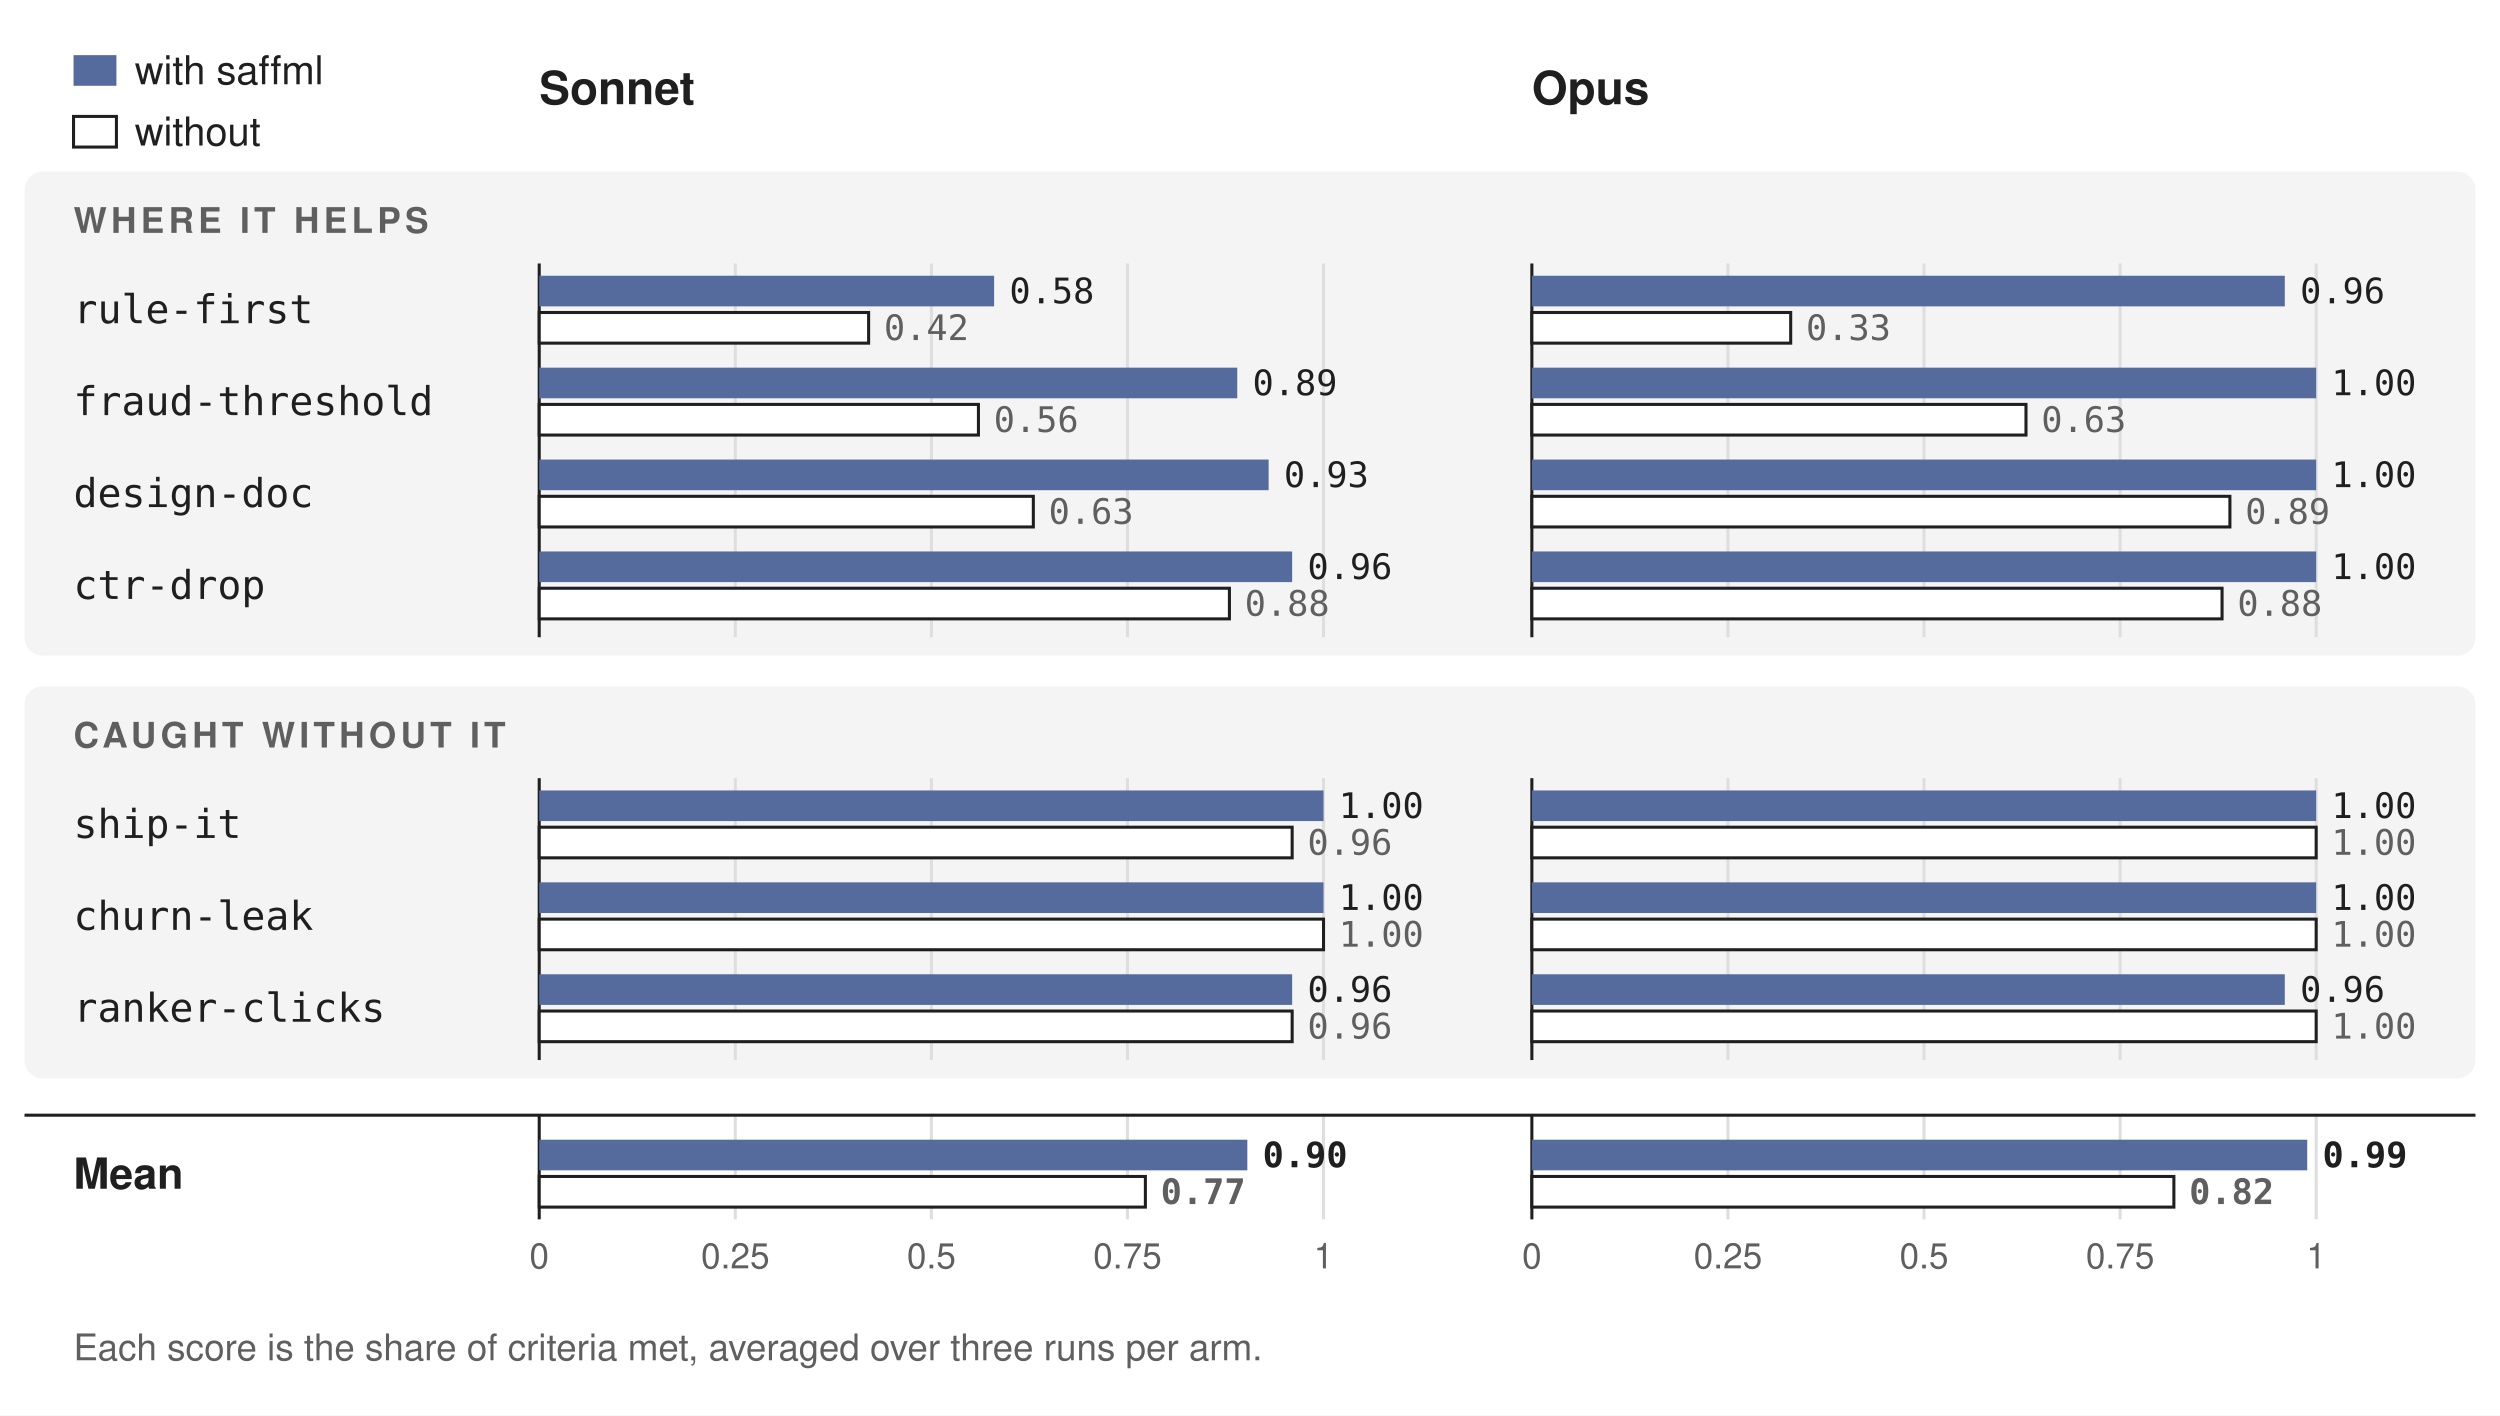
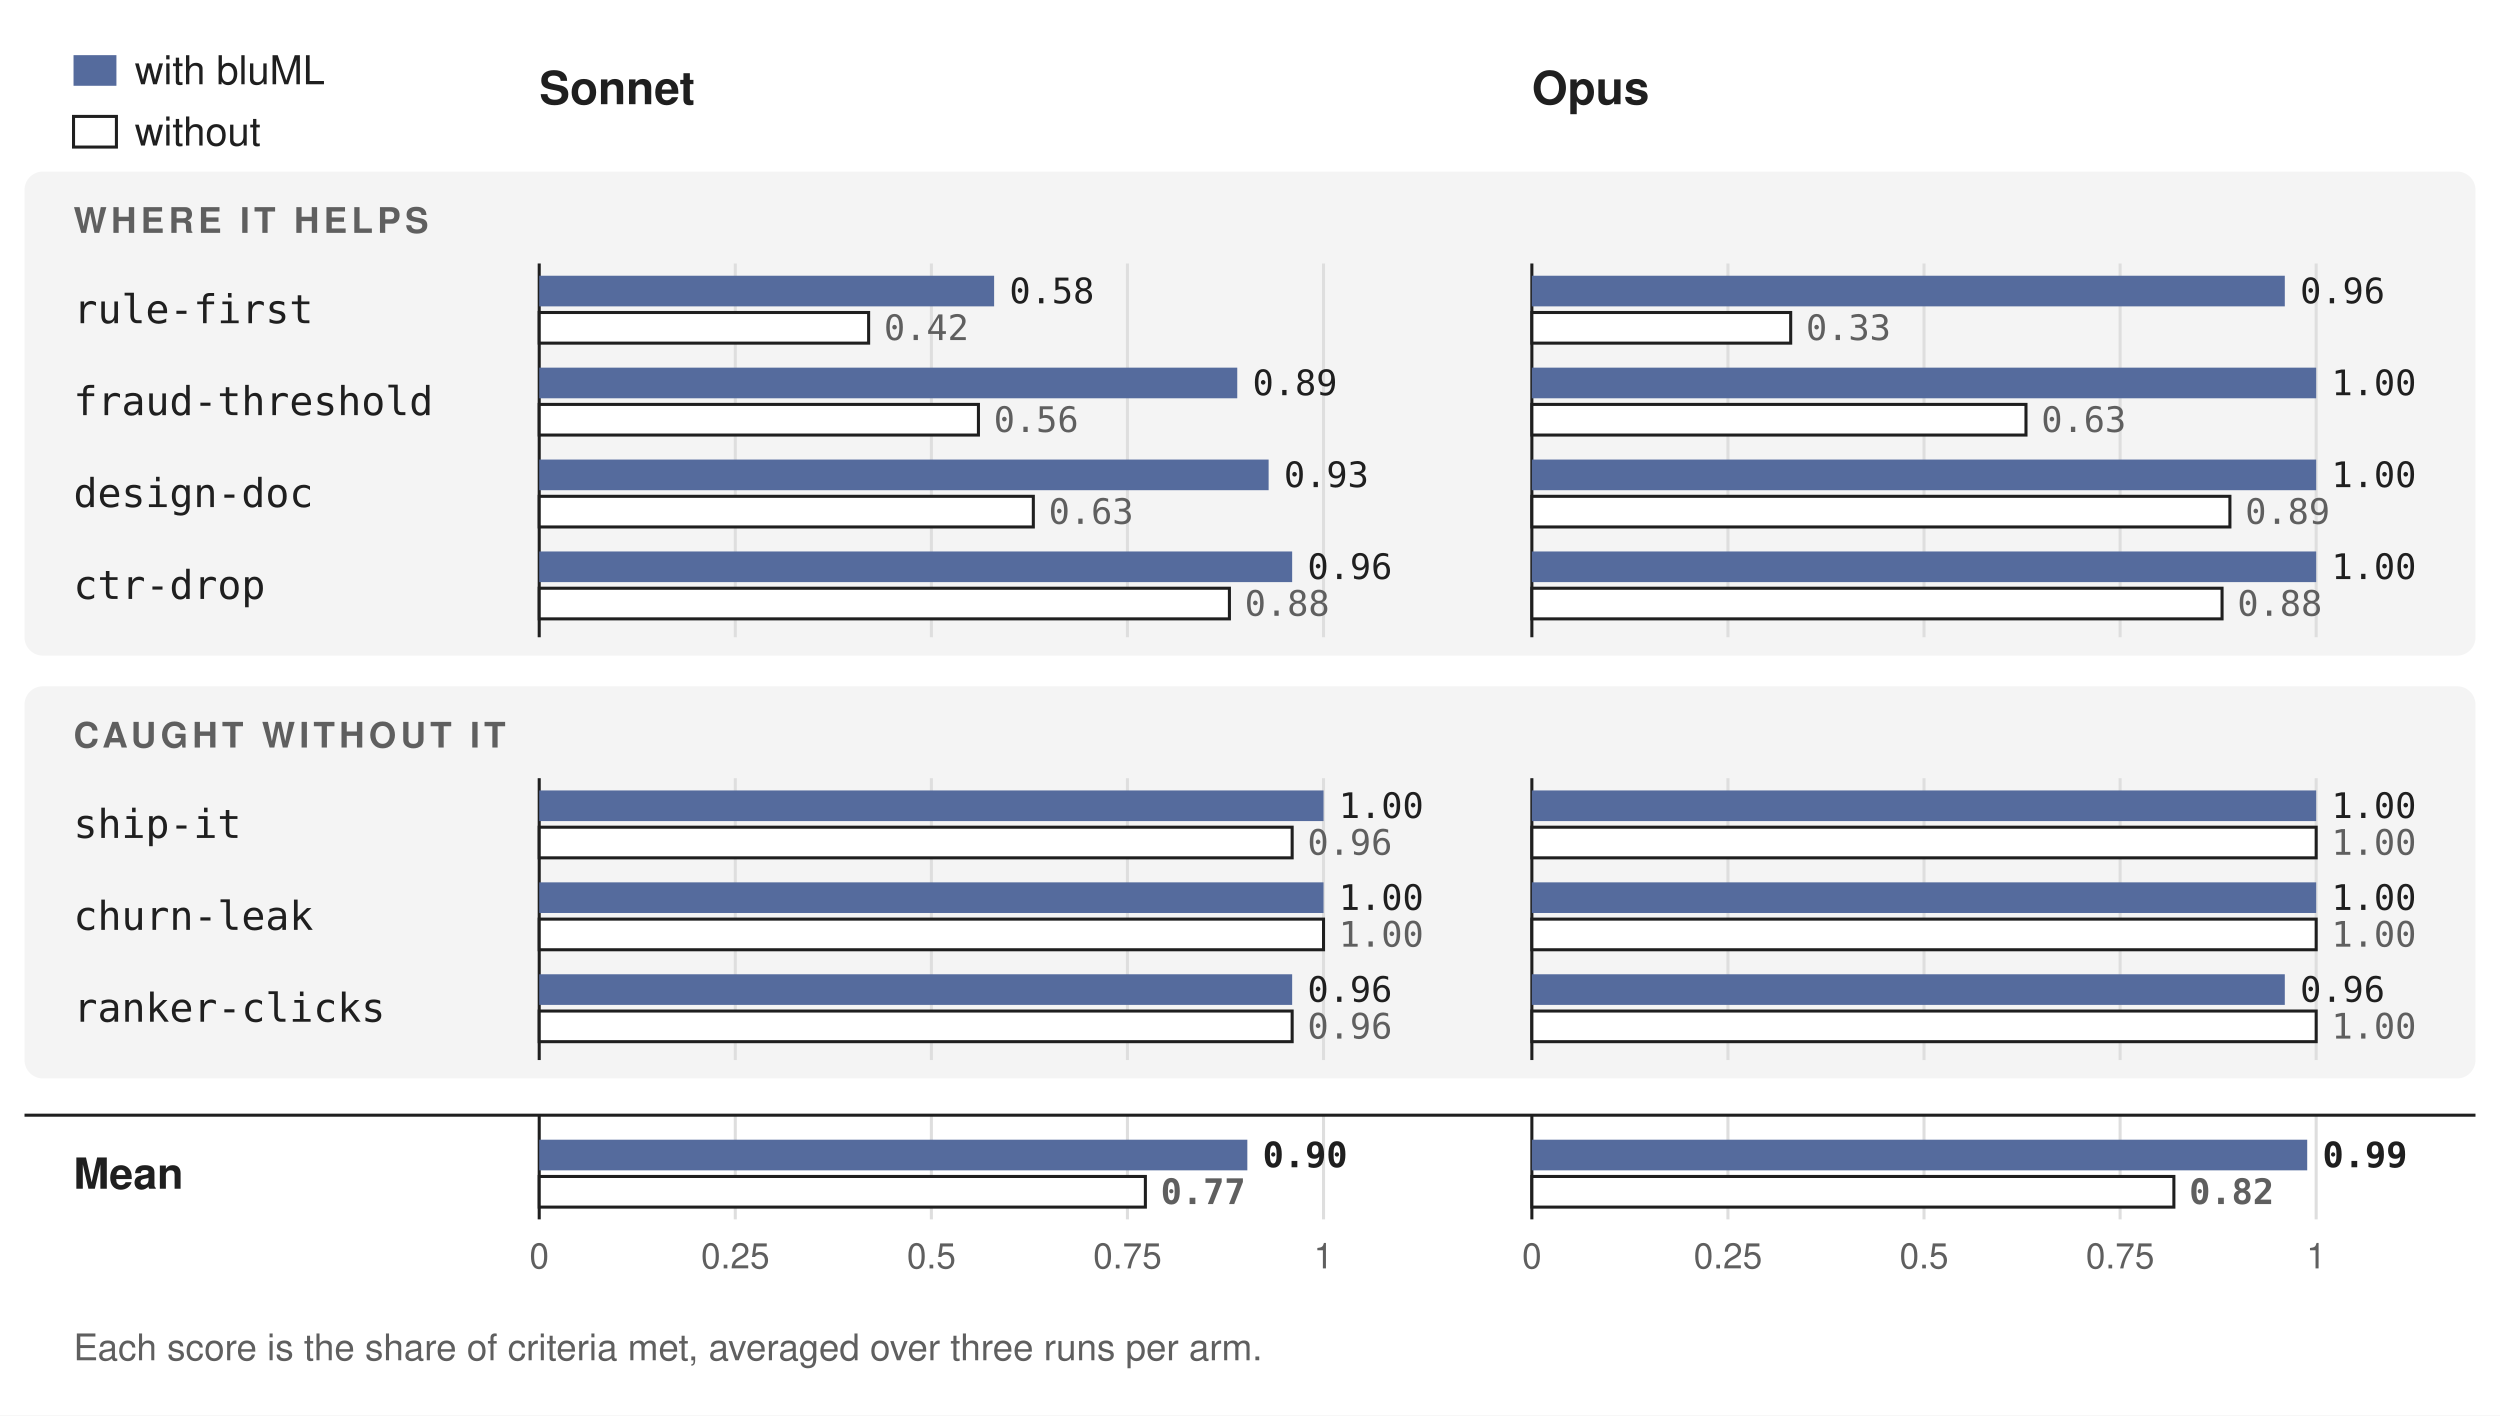
<svg xmlns="http://www.w3.org/2000/svg" viewBox="0 0 816 462" width="816" height="462" role="img" aria-labelledby="title desc">
  <rect width="100%" height="100%" fill="#ffffff" />
  <rect x="8" y="56" width="800" height="158" rx="6" fill="#f4f4f4" />
  <text x="24" y="76" font-family="-apple-system, BlinkMacSystemFont, 'Segoe UI', Helvetica, Arial, sans-serif" font-size="11.5" font-weight="600" fill="#5f5f5f" text-anchor="start" letter-spacing="1.4">WHERE IT HELPS</text>
  <rect x="8" y="224" width="800" height="128" rx="6" fill="#f4f4f4" />
  <text x="24" y="244" font-family="-apple-system, BlinkMacSystemFont, 'Segoe UI', Helvetica, Arial, sans-serif" font-size="11.5" font-weight="600" fill="#5f5f5f" text-anchor="start" letter-spacing="1.4">CAUGHT WITHOUT IT</text>
  <line x1="176" y1="86" x2="176" y2="208" stroke="#1f1f1f" stroke-width="1" />
  <line x1="176" y1="254" x2="176" y2="346" stroke="#1f1f1f" stroke-width="1" />
  <line x1="176" y1="364" x2="176" y2="398" stroke="#1f1f1f" stroke-width="1" />
  <text x="176" y="414" font-family="-apple-system, BlinkMacSystemFont, 'Segoe UI', Helvetica, Arial, sans-serif" font-size="11.5" font-weight="normal" fill="#5f5f5f" text-anchor="middle">0</text>
  <line x1="240" y1="86" x2="240" y2="208" stroke="#dedede" stroke-width="1" />
  <line x1="240" y1="254" x2="240" y2="346" stroke="#dedede" stroke-width="1" />
  <line x1="240" y1="364" x2="240" y2="398" stroke="#dedede" stroke-width="1" />
  <text x="240" y="414" font-family="-apple-system, BlinkMacSystemFont, 'Segoe UI', Helvetica, Arial, sans-serif" font-size="11.5" font-weight="normal" fill="#5f5f5f" text-anchor="middle">0.25</text>
  <line x1="304" y1="86" x2="304" y2="208" stroke="#dedede" stroke-width="1" />
  <line x1="304" y1="254" x2="304" y2="346" stroke="#dedede" stroke-width="1" />
  <line x1="304" y1="364" x2="304" y2="398" stroke="#dedede" stroke-width="1" />
  <text x="304" y="414" font-family="-apple-system, BlinkMacSystemFont, 'Segoe UI', Helvetica, Arial, sans-serif" font-size="11.5" font-weight="normal" fill="#5f5f5f" text-anchor="middle">0.5</text>
  <line x1="368" y1="86" x2="368" y2="208" stroke="#dedede" stroke-width="1" />
  <line x1="368" y1="254" x2="368" y2="346" stroke="#dedede" stroke-width="1" />
  <line x1="368" y1="364" x2="368" y2="398" stroke="#dedede" stroke-width="1" />
  <text x="368" y="414" font-family="-apple-system, BlinkMacSystemFont, 'Segoe UI', Helvetica, Arial, sans-serif" font-size="11.5" font-weight="normal" fill="#5f5f5f" text-anchor="middle">0.75</text>
  <line x1="432" y1="86" x2="432" y2="208" stroke="#dedede" stroke-width="1" />
  <line x1="432" y1="254" x2="432" y2="346" stroke="#dedede" stroke-width="1" />
  <line x1="432" y1="364" x2="432" y2="398" stroke="#dedede" stroke-width="1" />
  <text x="432" y="414" font-family="-apple-system, BlinkMacSystemFont, 'Segoe UI', Helvetica, Arial, sans-serif" font-size="11.5" font-weight="normal" fill="#5f5f5f" text-anchor="middle">1</text>
  <line x1="500" y1="86" x2="500" y2="208" stroke="#1f1f1f" stroke-width="1" />
  <line x1="500" y1="254" x2="500" y2="346" stroke="#1f1f1f" stroke-width="1" />
  <line x1="500" y1="364" x2="500" y2="398" stroke="#1f1f1f" stroke-width="1" />
  <text x="500" y="414" font-family="-apple-system, BlinkMacSystemFont, 'Segoe UI', Helvetica, Arial, sans-serif" font-size="11.5" font-weight="normal" fill="#5f5f5f" text-anchor="middle">0</text>
  <line x1="564" y1="86" x2="564" y2="208" stroke="#dedede" stroke-width="1" />
  <line x1="564" y1="254" x2="564" y2="346" stroke="#dedede" stroke-width="1" />
  <line x1="564" y1="364" x2="564" y2="398" stroke="#dedede" stroke-width="1" />
  <text x="564" y="414" font-family="-apple-system, BlinkMacSystemFont, 'Segoe UI', Helvetica, Arial, sans-serif" font-size="11.5" font-weight="normal" fill="#5f5f5f" text-anchor="middle">0.25</text>
  <line x1="628" y1="86" x2="628" y2="208" stroke="#dedede" stroke-width="1" />
  <line x1="628" y1="254" x2="628" y2="346" stroke="#dedede" stroke-width="1" />
  <line x1="628" y1="364" x2="628" y2="398" stroke="#dedede" stroke-width="1" />
  <text x="628" y="414" font-family="-apple-system, BlinkMacSystemFont, 'Segoe UI', Helvetica, Arial, sans-serif" font-size="11.5" font-weight="normal" fill="#5f5f5f" text-anchor="middle">0.5</text>
  <line x1="692" y1="86" x2="692" y2="208" stroke="#dedede" stroke-width="1" />
  <line x1="692" y1="254" x2="692" y2="346" stroke="#dedede" stroke-width="1" />
  <line x1="692" y1="364" x2="692" y2="398" stroke="#dedede" stroke-width="1" />
  <text x="692" y="414" font-family="-apple-system, BlinkMacSystemFont, 'Segoe UI', Helvetica, Arial, sans-serif" font-size="11.5" font-weight="normal" fill="#5f5f5f" text-anchor="middle">0.75</text>
  <line x1="756" y1="86" x2="756" y2="208" stroke="#dedede" stroke-width="1" />
  <line x1="756" y1="254" x2="756" y2="346" stroke="#dedede" stroke-width="1" />
  <line x1="756" y1="364" x2="756" y2="398" stroke="#dedede" stroke-width="1" />
  <text x="756" y="414" font-family="-apple-system, BlinkMacSystemFont, 'Segoe UI', Helvetica, Arial, sans-serif" font-size="11.5" font-weight="normal" fill="#5f5f5f" text-anchor="middle">1</text>
  <line x1="8" y1="364" x2="808" y2="364" stroke="#1f1f1f" stroke-width="1" />
  <text x="176" y="34" font-family="-apple-system, BlinkMacSystemFont, 'Segoe UI', Helvetica, Arial, sans-serif" font-size="15" font-weight="600" fill="#1f1f1f" text-anchor="start">Sonnet</text>
  <rect x="176" y="90" width="148.48" height="10" fill="#556b9d" />
  <text x="329.48" y="99" font-family="ui-monospace, SFMono-Regular, Menlo, Consolas, monospace" font-size="11.5" font-weight="normal" fill="#1f1f1f" text-anchor="start">0.58</text>
  <rect x="176" y="102" width="107.52" height="10" fill="#ffffff" stroke="#1f1f1f" stroke-width="1" />
  <text x="288.52" y="111" font-family="ui-monospace, SFMono-Regular, Menlo, Consolas, monospace" font-size="11.5" font-weight="normal" fill="#5f5f5f" text-anchor="start">0.42</text>
  <rect x="176" y="120" width="227.84" height="10" fill="#556b9d" />
  <text x="408.84" y="129" font-family="ui-monospace, SFMono-Regular, Menlo, Consolas, monospace" font-size="11.5" font-weight="normal" fill="#1f1f1f" text-anchor="start">0.89</text>
  <rect x="176" y="132" width="143.36" height="10" fill="#ffffff" stroke="#1f1f1f" stroke-width="1" />
  <text x="324.36" y="141" font-family="ui-monospace, SFMono-Regular, Menlo, Consolas, monospace" font-size="11.5" font-weight="normal" fill="#5f5f5f" text-anchor="start">0.56</text>
  <rect x="176" y="150" width="238.08" height="10" fill="#556b9d" />
  <text x="419.08" y="159" font-family="ui-monospace, SFMono-Regular, Menlo, Consolas, monospace" font-size="11.5" font-weight="normal" fill="#1f1f1f" text-anchor="start">0.93</text>
  <rect x="176" y="162" width="161.28" height="10" fill="#ffffff" stroke="#1f1f1f" stroke-width="1" />
  <text x="342.28" y="171" font-family="ui-monospace, SFMono-Regular, Menlo, Consolas, monospace" font-size="11.5" font-weight="normal" fill="#5f5f5f" text-anchor="start">0.63</text>
  <rect x="176" y="180" width="245.76" height="10" fill="#556b9d" />
  <text x="426.76" y="189" font-family="ui-monospace, SFMono-Regular, Menlo, Consolas, monospace" font-size="11.5" font-weight="normal" fill="#1f1f1f" text-anchor="start">0.96</text>
  <rect x="176" y="192" width="225.28" height="10" fill="#ffffff" stroke="#1f1f1f" stroke-width="1" />
  <text x="406.28" y="201" font-family="ui-monospace, SFMono-Regular, Menlo, Consolas, monospace" font-size="11.5" font-weight="normal" fill="#5f5f5f" text-anchor="start">0.88</text>
  <rect x="176" y="258" width="256" height="10" fill="#556b9d" />
  <text x="437" y="267" font-family="ui-monospace, SFMono-Regular, Menlo, Consolas, monospace" font-size="11.5" font-weight="normal" fill="#1f1f1f" text-anchor="start">1.00</text>
  <rect x="176" y="270" width="245.76" height="10" fill="#ffffff" stroke="#1f1f1f" stroke-width="1" />
  <text x="426.76" y="279" font-family="ui-monospace, SFMono-Regular, Menlo, Consolas, monospace" font-size="11.5" font-weight="normal" fill="#5f5f5f" text-anchor="start">0.96</text>
  <rect x="176" y="288" width="256" height="10" fill="#556b9d" />
  <text x="437" y="297" font-family="ui-monospace, SFMono-Regular, Menlo, Consolas, monospace" font-size="11.5" font-weight="normal" fill="#1f1f1f" text-anchor="start">1.00</text>
  <rect x="176" y="300" width="256" height="10" fill="#ffffff" stroke="#1f1f1f" stroke-width="1" />
  <text x="437" y="309" font-family="ui-monospace, SFMono-Regular, Menlo, Consolas, monospace" font-size="11.5" font-weight="normal" fill="#5f5f5f" text-anchor="start">1.00</text>
  <rect x="176" y="318" width="245.76" height="10" fill="#556b9d" />
  <text x="426.76" y="327" font-family="ui-monospace, SFMono-Regular, Menlo, Consolas, monospace" font-size="11.5" font-weight="normal" fill="#1f1f1f" text-anchor="start">0.96</text>
  <rect x="176" y="330" width="245.76" height="10" fill="#ffffff" stroke="#1f1f1f" stroke-width="1" />
  <text x="426.76" y="339" font-family="ui-monospace, SFMono-Regular, Menlo, Consolas, monospace" font-size="11.5" font-weight="normal" fill="#5f5f5f" text-anchor="start">0.96</text>
  <rect x="176" y="372" width="231.131" height="10" fill="#556b9d" />
  <text x="412.131" y="381" font-family="ui-monospace, SFMono-Regular, Menlo, Consolas, monospace" font-size="11.5" font-weight="600" fill="#1f1f1f" text-anchor="start">0.90</text>
  <rect x="176" y="384" width="197.851" height="10" fill="#ffffff" stroke="#1f1f1f" stroke-width="1" />
  <text x="378.851" y="393" font-family="ui-monospace, SFMono-Regular, Menlo, Consolas, monospace" font-size="11.5" font-weight="600" fill="#5f5f5f" text-anchor="start">0.77</text>
  <text x="500" y="34" font-family="-apple-system, BlinkMacSystemFont, 'Segoe UI', Helvetica, Arial, sans-serif" font-size="15" font-weight="600" fill="#1f1f1f" text-anchor="start">Opus</text>
  <rect x="500" y="90" width="245.76" height="10" fill="#556b9d" />
  <text x="750.76" y="99" font-family="ui-monospace, SFMono-Regular, Menlo, Consolas, monospace" font-size="11.5" font-weight="normal" fill="#1f1f1f" text-anchor="start">0.96</text>
  <rect x="500" y="102" width="84.48" height="10" fill="#ffffff" stroke="#1f1f1f" stroke-width="1" />
  <text x="589.48" y="111" font-family="ui-monospace, SFMono-Regular, Menlo, Consolas, monospace" font-size="11.5" font-weight="normal" fill="#5f5f5f" text-anchor="start">0.33</text>
  <rect x="500" y="120" width="256" height="10" fill="#556b9d" />
  <text x="761" y="129" font-family="ui-monospace, SFMono-Regular, Menlo, Consolas, monospace" font-size="11.5" font-weight="normal" fill="#1f1f1f" text-anchor="start">1.00</text>
  <rect x="500" y="132" width="161.28" height="10" fill="#ffffff" stroke="#1f1f1f" stroke-width="1" />
  <text x="666.28" y="141" font-family="ui-monospace, SFMono-Regular, Menlo, Consolas, monospace" font-size="11.5" font-weight="normal" fill="#5f5f5f" text-anchor="start">0.63</text>
  <rect x="500" y="150" width="256" height="10" fill="#556b9d" />
  <text x="761" y="159" font-family="ui-monospace, SFMono-Regular, Menlo, Consolas, monospace" font-size="11.5" font-weight="normal" fill="#1f1f1f" text-anchor="start">1.00</text>
  <rect x="500" y="162" width="227.84" height="10" fill="#ffffff" stroke="#1f1f1f" stroke-width="1" />
  <text x="732.84" y="171" font-family="ui-monospace, SFMono-Regular, Menlo, Consolas, monospace" font-size="11.5" font-weight="normal" fill="#5f5f5f" text-anchor="start">0.89</text>
  <rect x="500" y="180" width="256" height="10" fill="#556b9d" />
  <text x="761" y="189" font-family="ui-monospace, SFMono-Regular, Menlo, Consolas, monospace" font-size="11.5" font-weight="normal" fill="#1f1f1f" text-anchor="start">1.00</text>
  <rect x="500" y="192" width="225.28" height="10" fill="#ffffff" stroke="#1f1f1f" stroke-width="1" />
  <text x="730.28" y="201" font-family="ui-monospace, SFMono-Regular, Menlo, Consolas, monospace" font-size="11.5" font-weight="normal" fill="#5f5f5f" text-anchor="start">0.88</text>
  <rect x="500" y="258" width="256" height="10" fill="#556b9d" />
  <text x="761" y="267" font-family="ui-monospace, SFMono-Regular, Menlo, Consolas, monospace" font-size="11.5" font-weight="normal" fill="#1f1f1f" text-anchor="start">1.00</text>
  <rect x="500" y="270" width="256" height="10" fill="#ffffff" stroke="#1f1f1f" stroke-width="1" />
  <text x="761" y="279" font-family="ui-monospace, SFMono-Regular, Menlo, Consolas, monospace" font-size="11.5" font-weight="normal" fill="#5f5f5f" text-anchor="start">1.00</text>
  <rect x="500" y="288" width="256" height="10" fill="#556b9d" />
  <text x="761" y="297" font-family="ui-monospace, SFMono-Regular, Menlo, Consolas, monospace" font-size="11.5" font-weight="normal" fill="#1f1f1f" text-anchor="start">1.00</text>
  <rect x="500" y="300" width="256" height="10" fill="#ffffff" stroke="#1f1f1f" stroke-width="1" />
  <text x="761" y="309" font-family="ui-monospace, SFMono-Regular, Menlo, Consolas, monospace" font-size="11.5" font-weight="normal" fill="#5f5f5f" text-anchor="start">1.00</text>
  <rect x="500" y="318" width="245.76" height="10" fill="#556b9d" />
  <text x="750.76" y="327" font-family="ui-monospace, SFMono-Regular, Menlo, Consolas, monospace" font-size="11.5" font-weight="normal" fill="#1f1f1f" text-anchor="start">0.96</text>
  <rect x="500" y="330" width="256" height="10" fill="#ffffff" stroke="#1f1f1f" stroke-width="1" />
  <text x="761" y="339" font-family="ui-monospace, SFMono-Regular, Menlo, Consolas, monospace" font-size="11.5" font-weight="normal" fill="#5f5f5f" text-anchor="start">1.00</text>
  <rect x="500" y="372" width="253.074" height="10" fill="#556b9d" />
  <text x="758.074" y="381" font-family="ui-monospace, SFMono-Regular, Menlo, Consolas, monospace" font-size="11.5" font-weight="600" fill="#1f1f1f" text-anchor="start">0.99</text>
  <rect x="500" y="384" width="209.554" height="10" fill="#ffffff" stroke="#1f1f1f" stroke-width="1" />
  <text x="714.554" y="393" font-family="ui-monospace, SFMono-Regular, Menlo, Consolas, monospace" font-size="11.5" font-weight="600" fill="#5f5f5f" text-anchor="start">0.82</text>
  <text x="24" y="105.5" font-family="ui-monospace, SFMono-Regular, Menlo, Consolas, monospace" font-size="13" font-weight="normal" fill="#1f1f1f" text-anchor="start">rule-first</text>
  <text x="24" y="135.5" font-family="ui-monospace, SFMono-Regular, Menlo, Consolas, monospace" font-size="13" font-weight="normal" fill="#1f1f1f" text-anchor="start">fraud-threshold</text>
  <text x="24" y="165.5" font-family="ui-monospace, SFMono-Regular, Menlo, Consolas, monospace" font-size="13" font-weight="normal" fill="#1f1f1f" text-anchor="start">design-doc</text>
  <text x="24" y="195.5" font-family="ui-monospace, SFMono-Regular, Menlo, Consolas, monospace" font-size="13" font-weight="normal" fill="#1f1f1f" text-anchor="start">ctr-drop</text>
  <text x="24" y="273.5" font-family="ui-monospace, SFMono-Regular, Menlo, Consolas, monospace" font-size="13" font-weight="normal" fill="#1f1f1f" text-anchor="start">ship-it</text>
  <text x="24" y="303.5" font-family="ui-monospace, SFMono-Regular, Menlo, Consolas, monospace" font-size="13" font-weight="normal" fill="#1f1f1f" text-anchor="start">churn-leak</text>
  <text x="24" y="333.5" font-family="ui-monospace, SFMono-Regular, Menlo, Consolas, monospace" font-size="13" font-weight="normal" fill="#1f1f1f" text-anchor="start">ranker-clicks</text>
  <text x="24" y="388" font-family="-apple-system, BlinkMacSystemFont, 'Segoe UI', Helvetica, Arial, sans-serif" font-size="14" font-weight="600" fill="#1f1f1f" text-anchor="start">Mean</text>
  <rect x="24" y="18" width="14" height="10" fill="#556b9d" />
-   <text x="44" y="27.5" font-family="-apple-system, BlinkMacSystemFont, 'Segoe UI', Helvetica, Arial, sans-serif" font-size="13" font-weight="normal" fill="#1f1f1f" text-anchor="start">with saffml</text>
+   <text x="44" y="27.5" font-family="-apple-system, BlinkMacSystemFont, 'Segoe UI', Helvetica, Arial, sans-serif" font-size="13" font-weight="normal" fill="#1f1f1f" text-anchor="start">with bluML</text>
  <rect x="24" y="38" width="14" height="10" fill="#ffffff" stroke="#1f1f1f" stroke-width="1" />
  <text x="44" y="47.5" font-family="-apple-system, BlinkMacSystemFont, 'Segoe UI', Helvetica, Arial, sans-serif" font-size="13" font-weight="normal" fill="#1f1f1f" text-anchor="start">without</text>
  <text x="24" y="444" font-family="-apple-system, BlinkMacSystemFont, 'Segoe UI', Helvetica, Arial, sans-serif" font-size="12" font-weight="normal" fill="#5f5f5f" text-anchor="start">Each score is the share of criteria met, averaged over three runs per arm.</text>
</svg>
